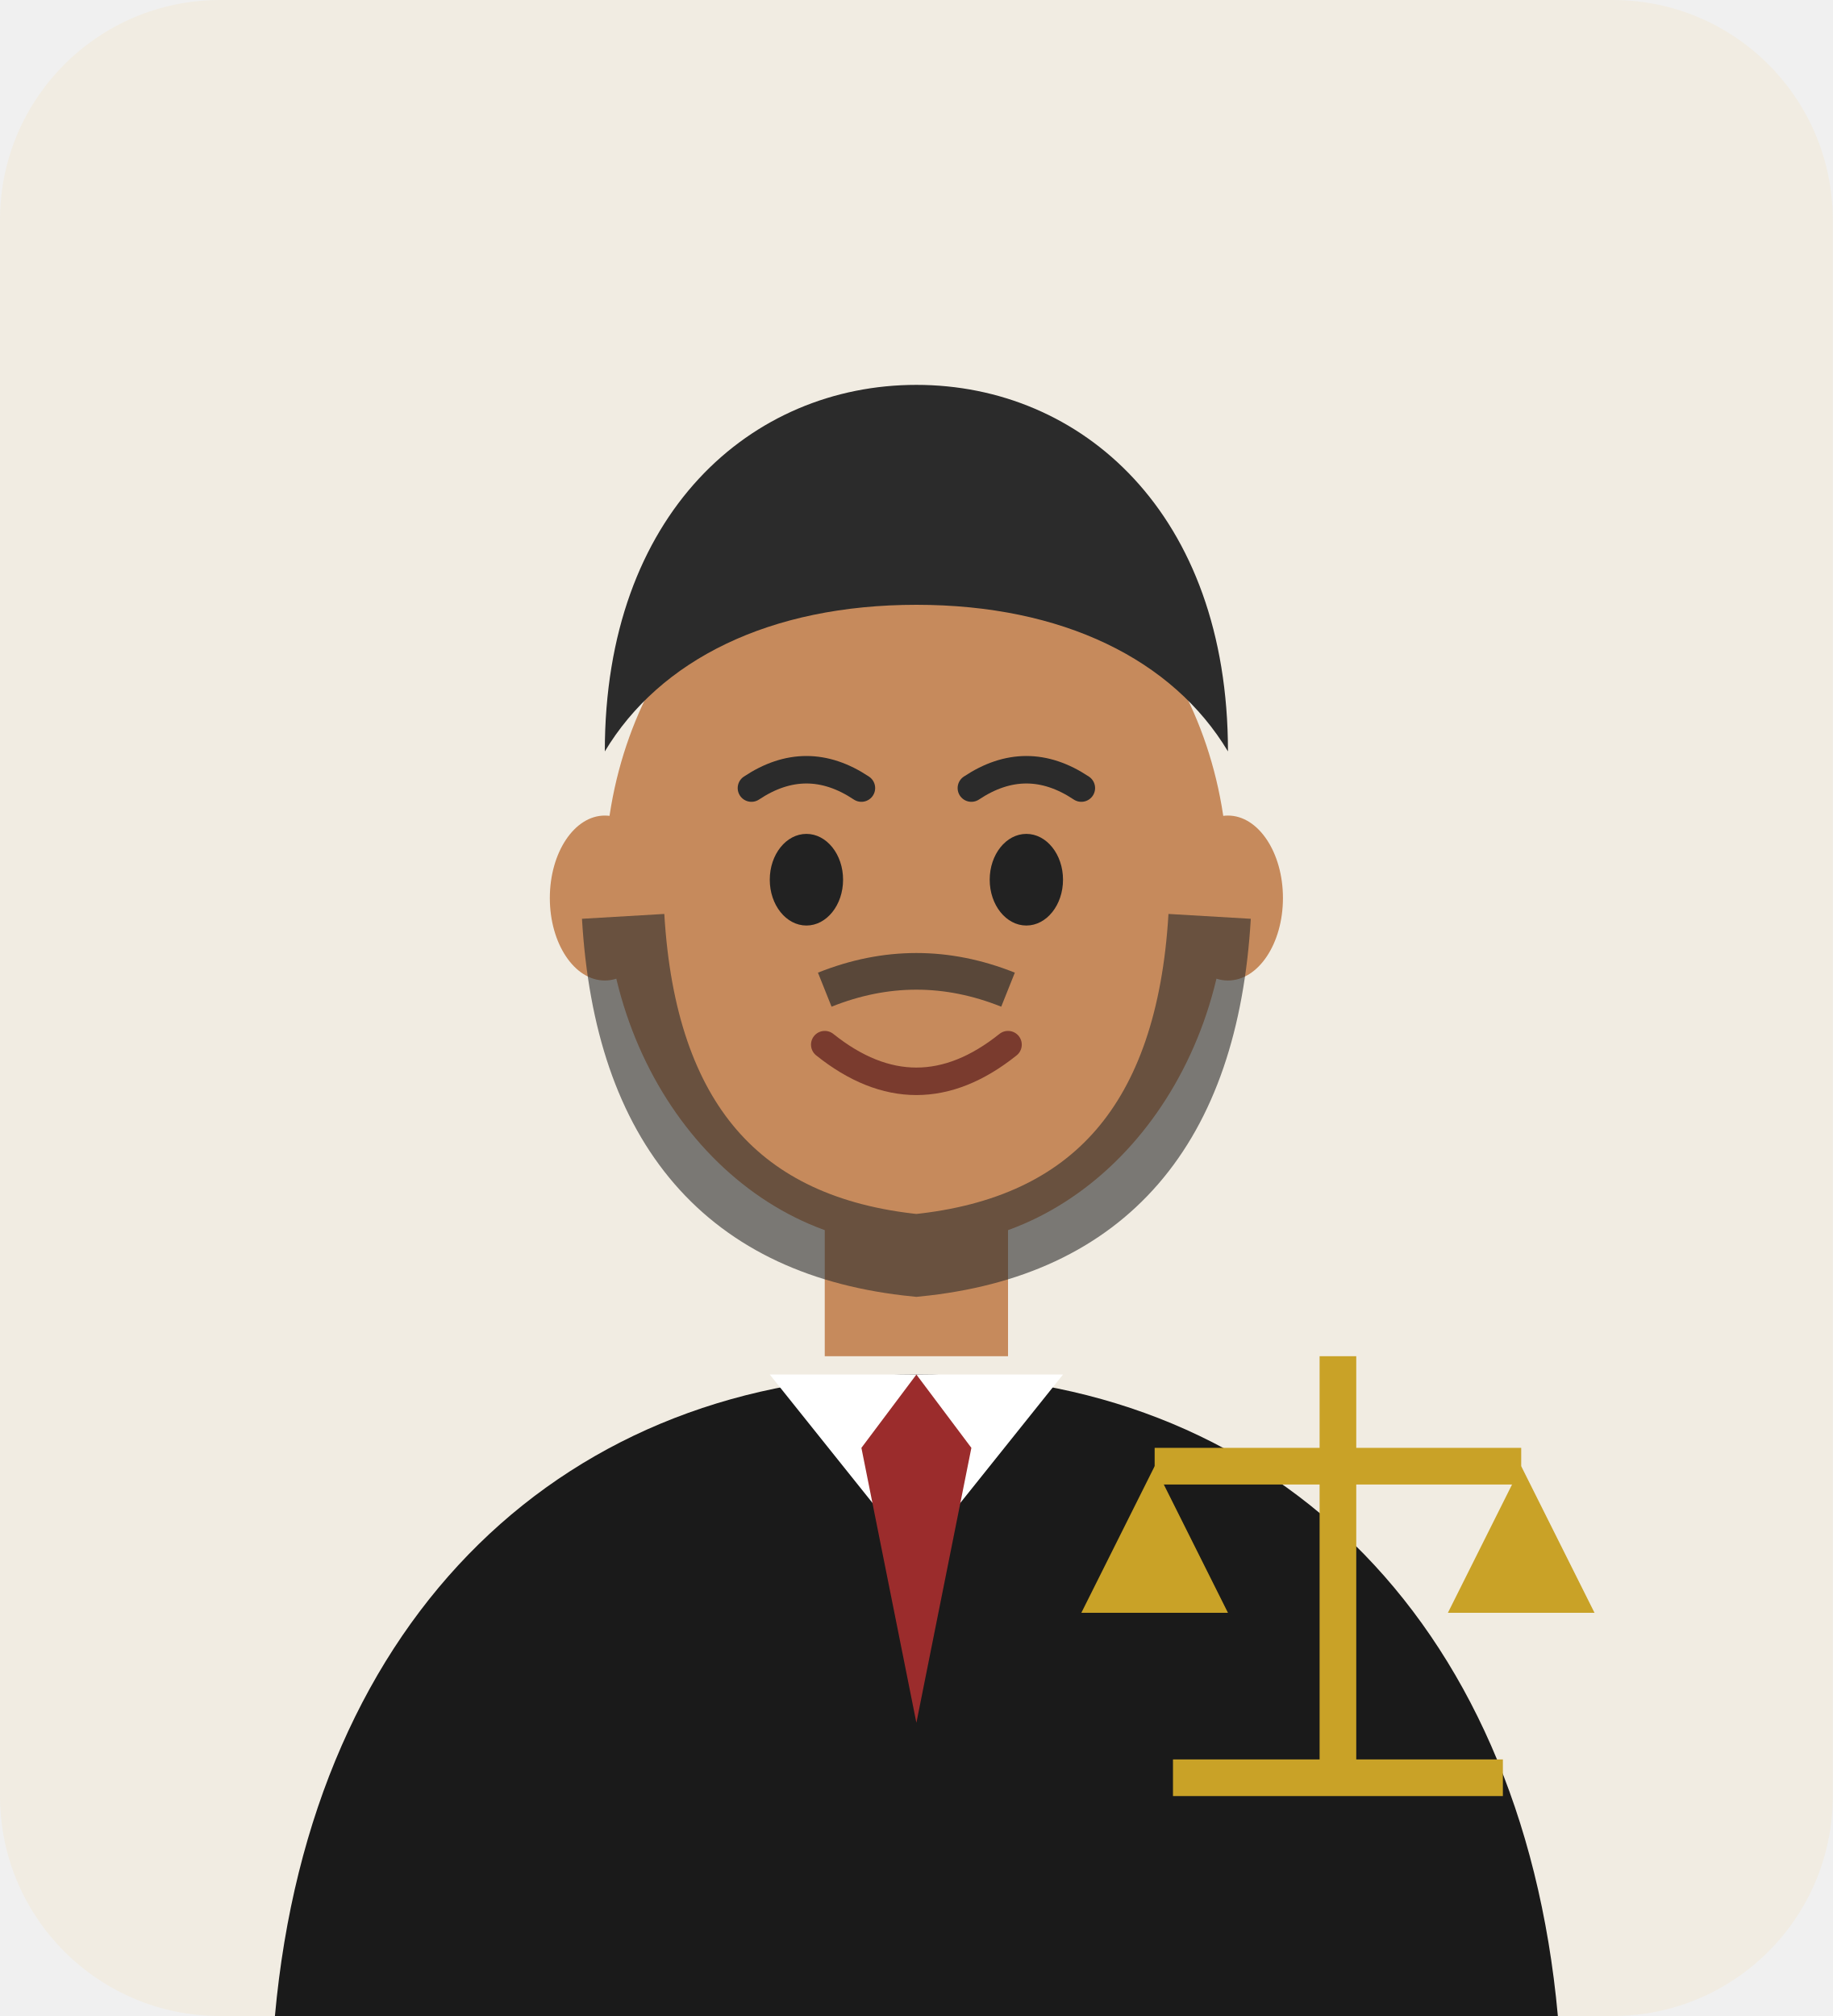
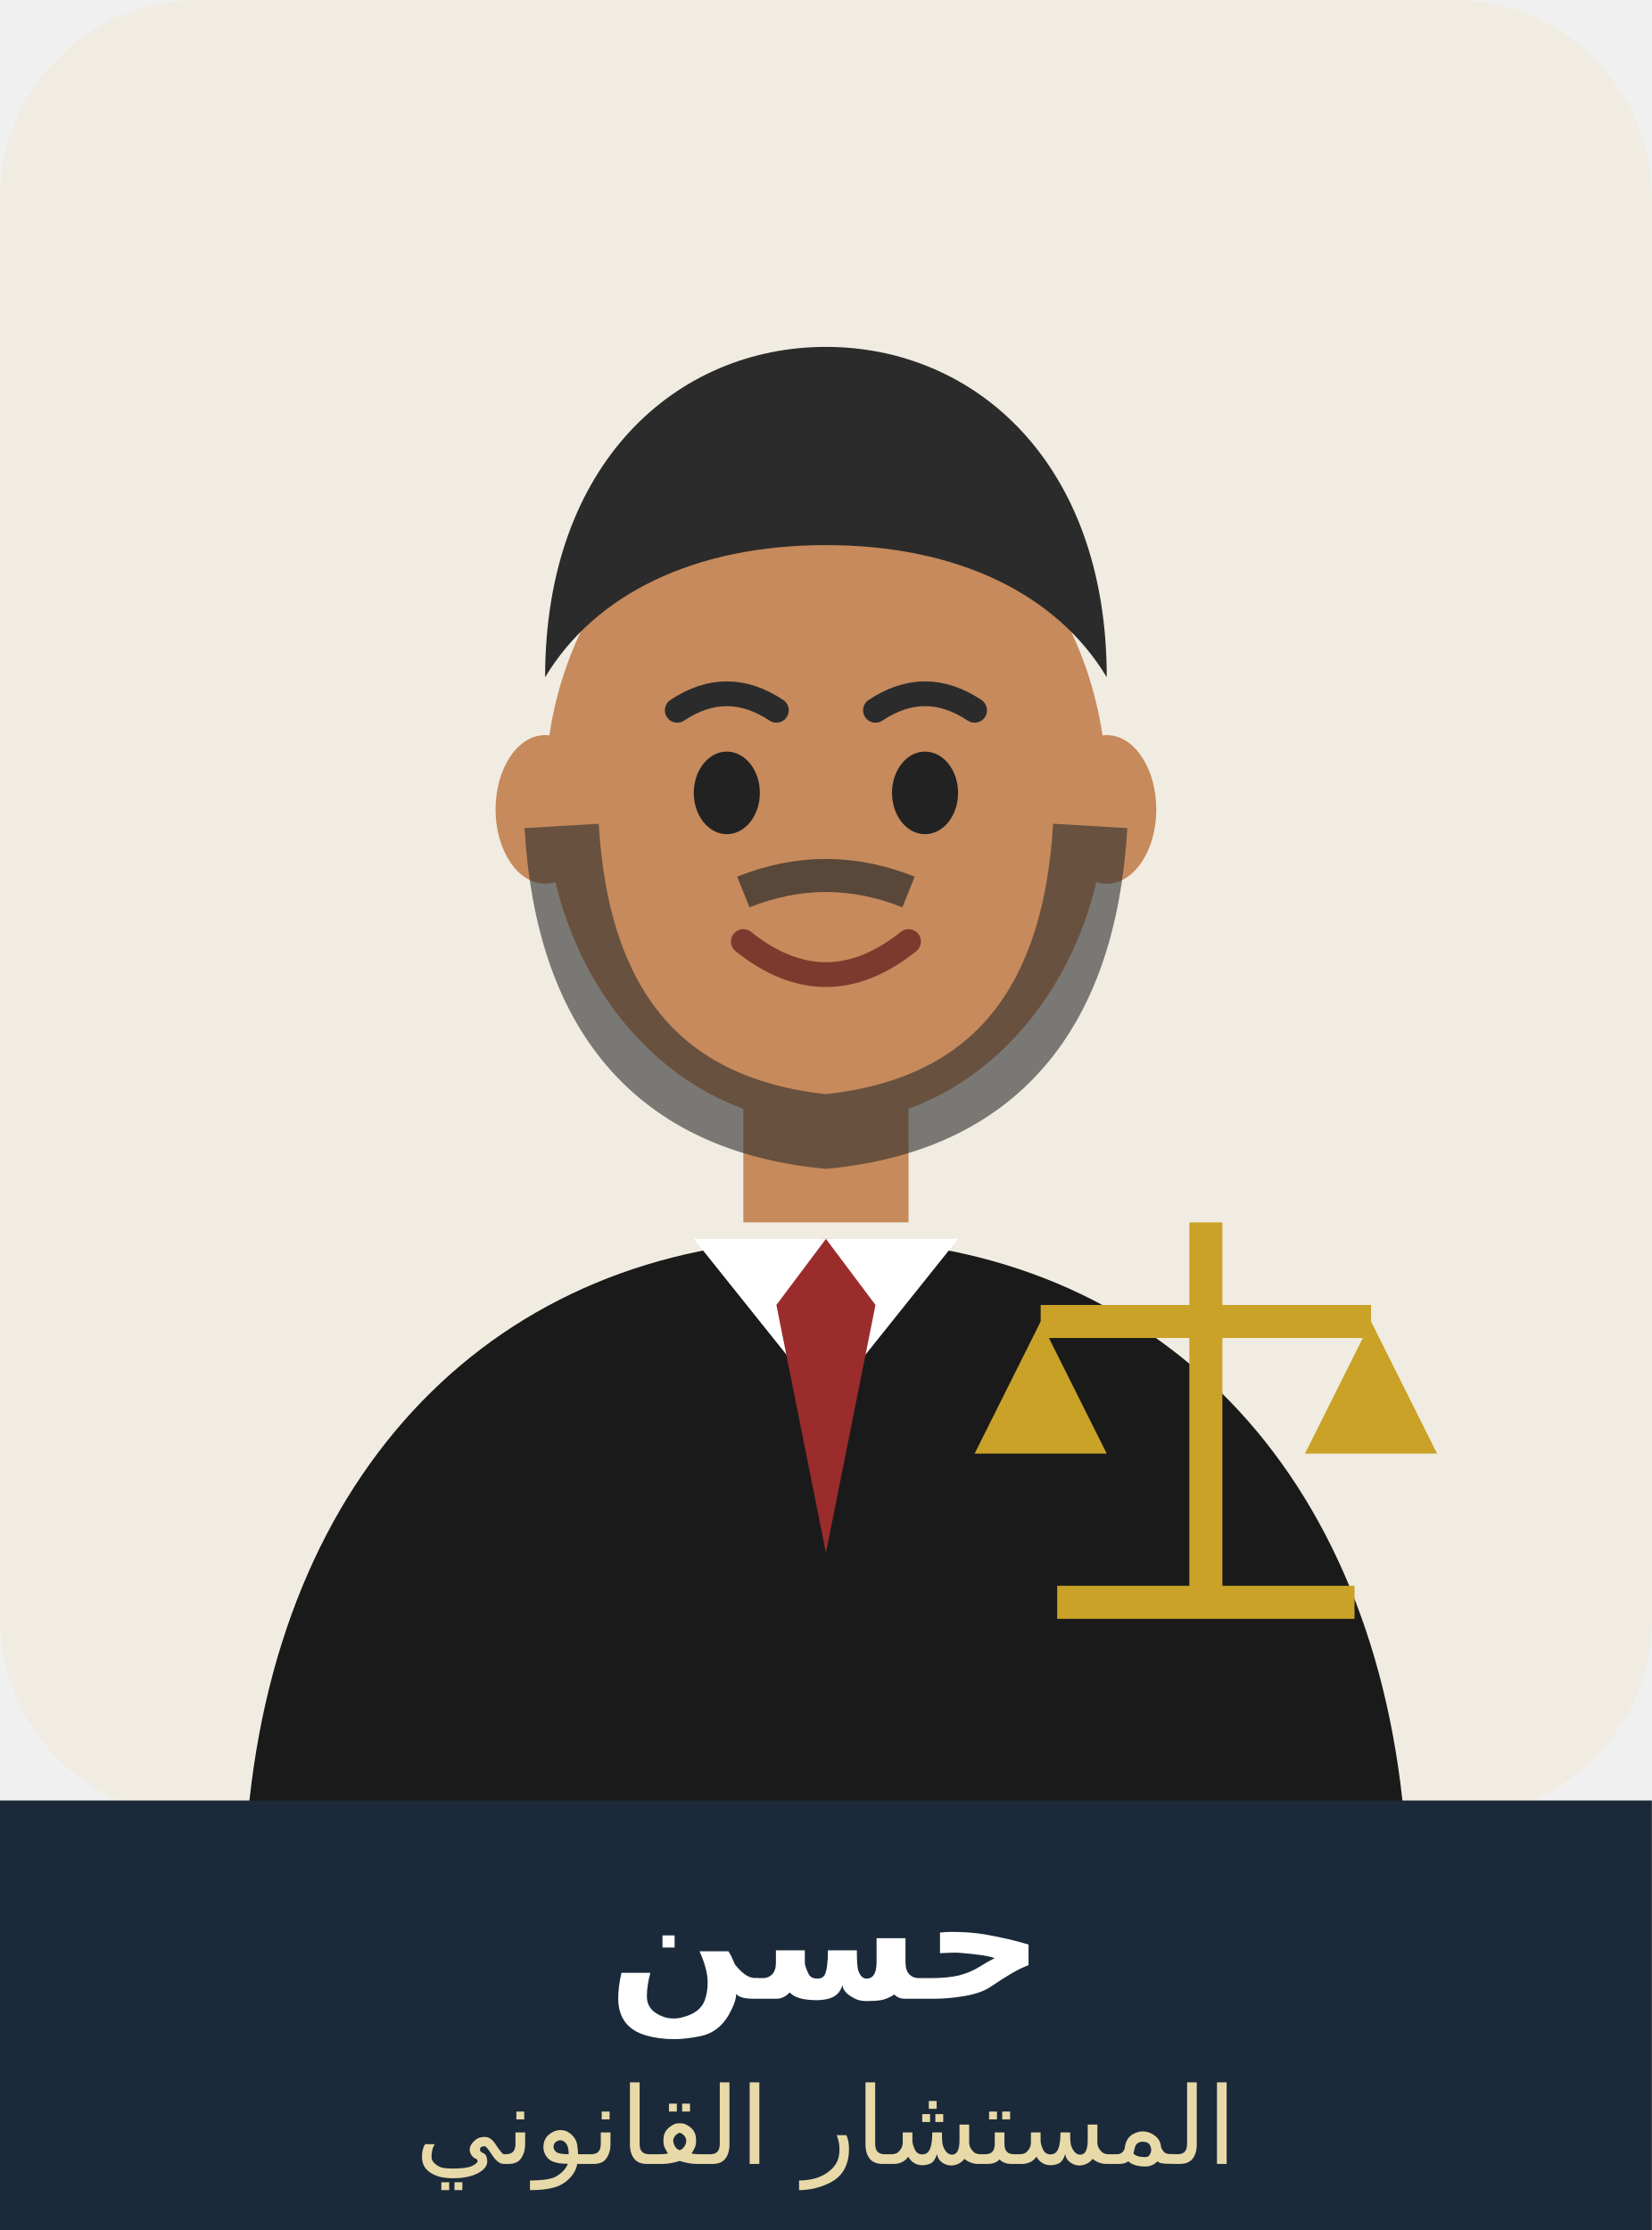
- <svg xmlns="http://www.w3.org/2000/svg" viewBox="0 0 200 220" width="200" height="220">
+ <svg xmlns="http://www.w3.org/2000/svg" viewBox="0 0 200 270" width="200" height="270">
  <rect width="200" height="220" rx="24" fill="#f1ece2" />
  <path d="M30 220c4-44 32-70 70-70s66 26 70 70z" fill="#1a1a1a" />
  <path d="M84 150l16 20 16-20z" fill="#fff" />
  <path d="M100 150l-6 8 6 30 6-30z" fill="#9b2c2c" />
  <rect x="90" y="122" width="20" height="26" fill="#c68a5c" />
  <ellipse cx="100" cy="96" rx="34" ry="40" fill="#c68a5c" />
  <ellipse cx="66" cy="98" rx="6" ry="9" fill="#c68a5c" />
  <ellipse cx="134" cy="98" rx="6" ry="9" fill="#c68a5c" />
  <path d="M66 82c0-26 16-40 34-40s34 14 34 40c-6-10-18-16-34-16s-28 6-34 16z" fill="#2b2b2b" />
  <path d="M68 100Q70 134 100 137Q130 134 132 100" fill="none" stroke="#2b2b2b" stroke-width="9" opacity=".6" />
  <path d="M90 108q10-4 20 0" stroke="#2b2b2b" stroke-width="4" fill="none" opacity=".7" />
  <ellipse cx="88" cy="96" rx="4" ry="5" fill="#222" />
  <ellipse cx="112" cy="96" rx="4" ry="5" fill="#222" />
  <path d="M82 86q6-4 12 0M106 86q6-4 12 0" stroke="#2b2b2b" stroke-width="3" fill="none" stroke-linecap="round" />
  <path d="M90 114q10 8 20 0" stroke="#7a3b2e" stroke-width="3" fill="none" stroke-linecap="round" />
  <path d="M146 148v46M128 194h36M126 160h40" stroke="#c9a227" stroke-width="4" />
  <path d="M126 160l-8 16h16zM166 160l-8 16h16z" fill="#c9a227" />
+   <g id="lbl">
+     <rect x="0" y="218" width="200" height="52" fill="#1b2a3a" />
+     <text x="100" y="242" font-size="20" font-weight="bold" fill="#fff" text-anchor="middle" font-family="Tahoma,Arial">حسن</text>
+     <text x="100" y="262" font-size="13" fill="#e8d9a8" text-anchor="middle" font-family="Tahoma,Arial">المستشار القانوني</text>
+   </g>
</svg>
